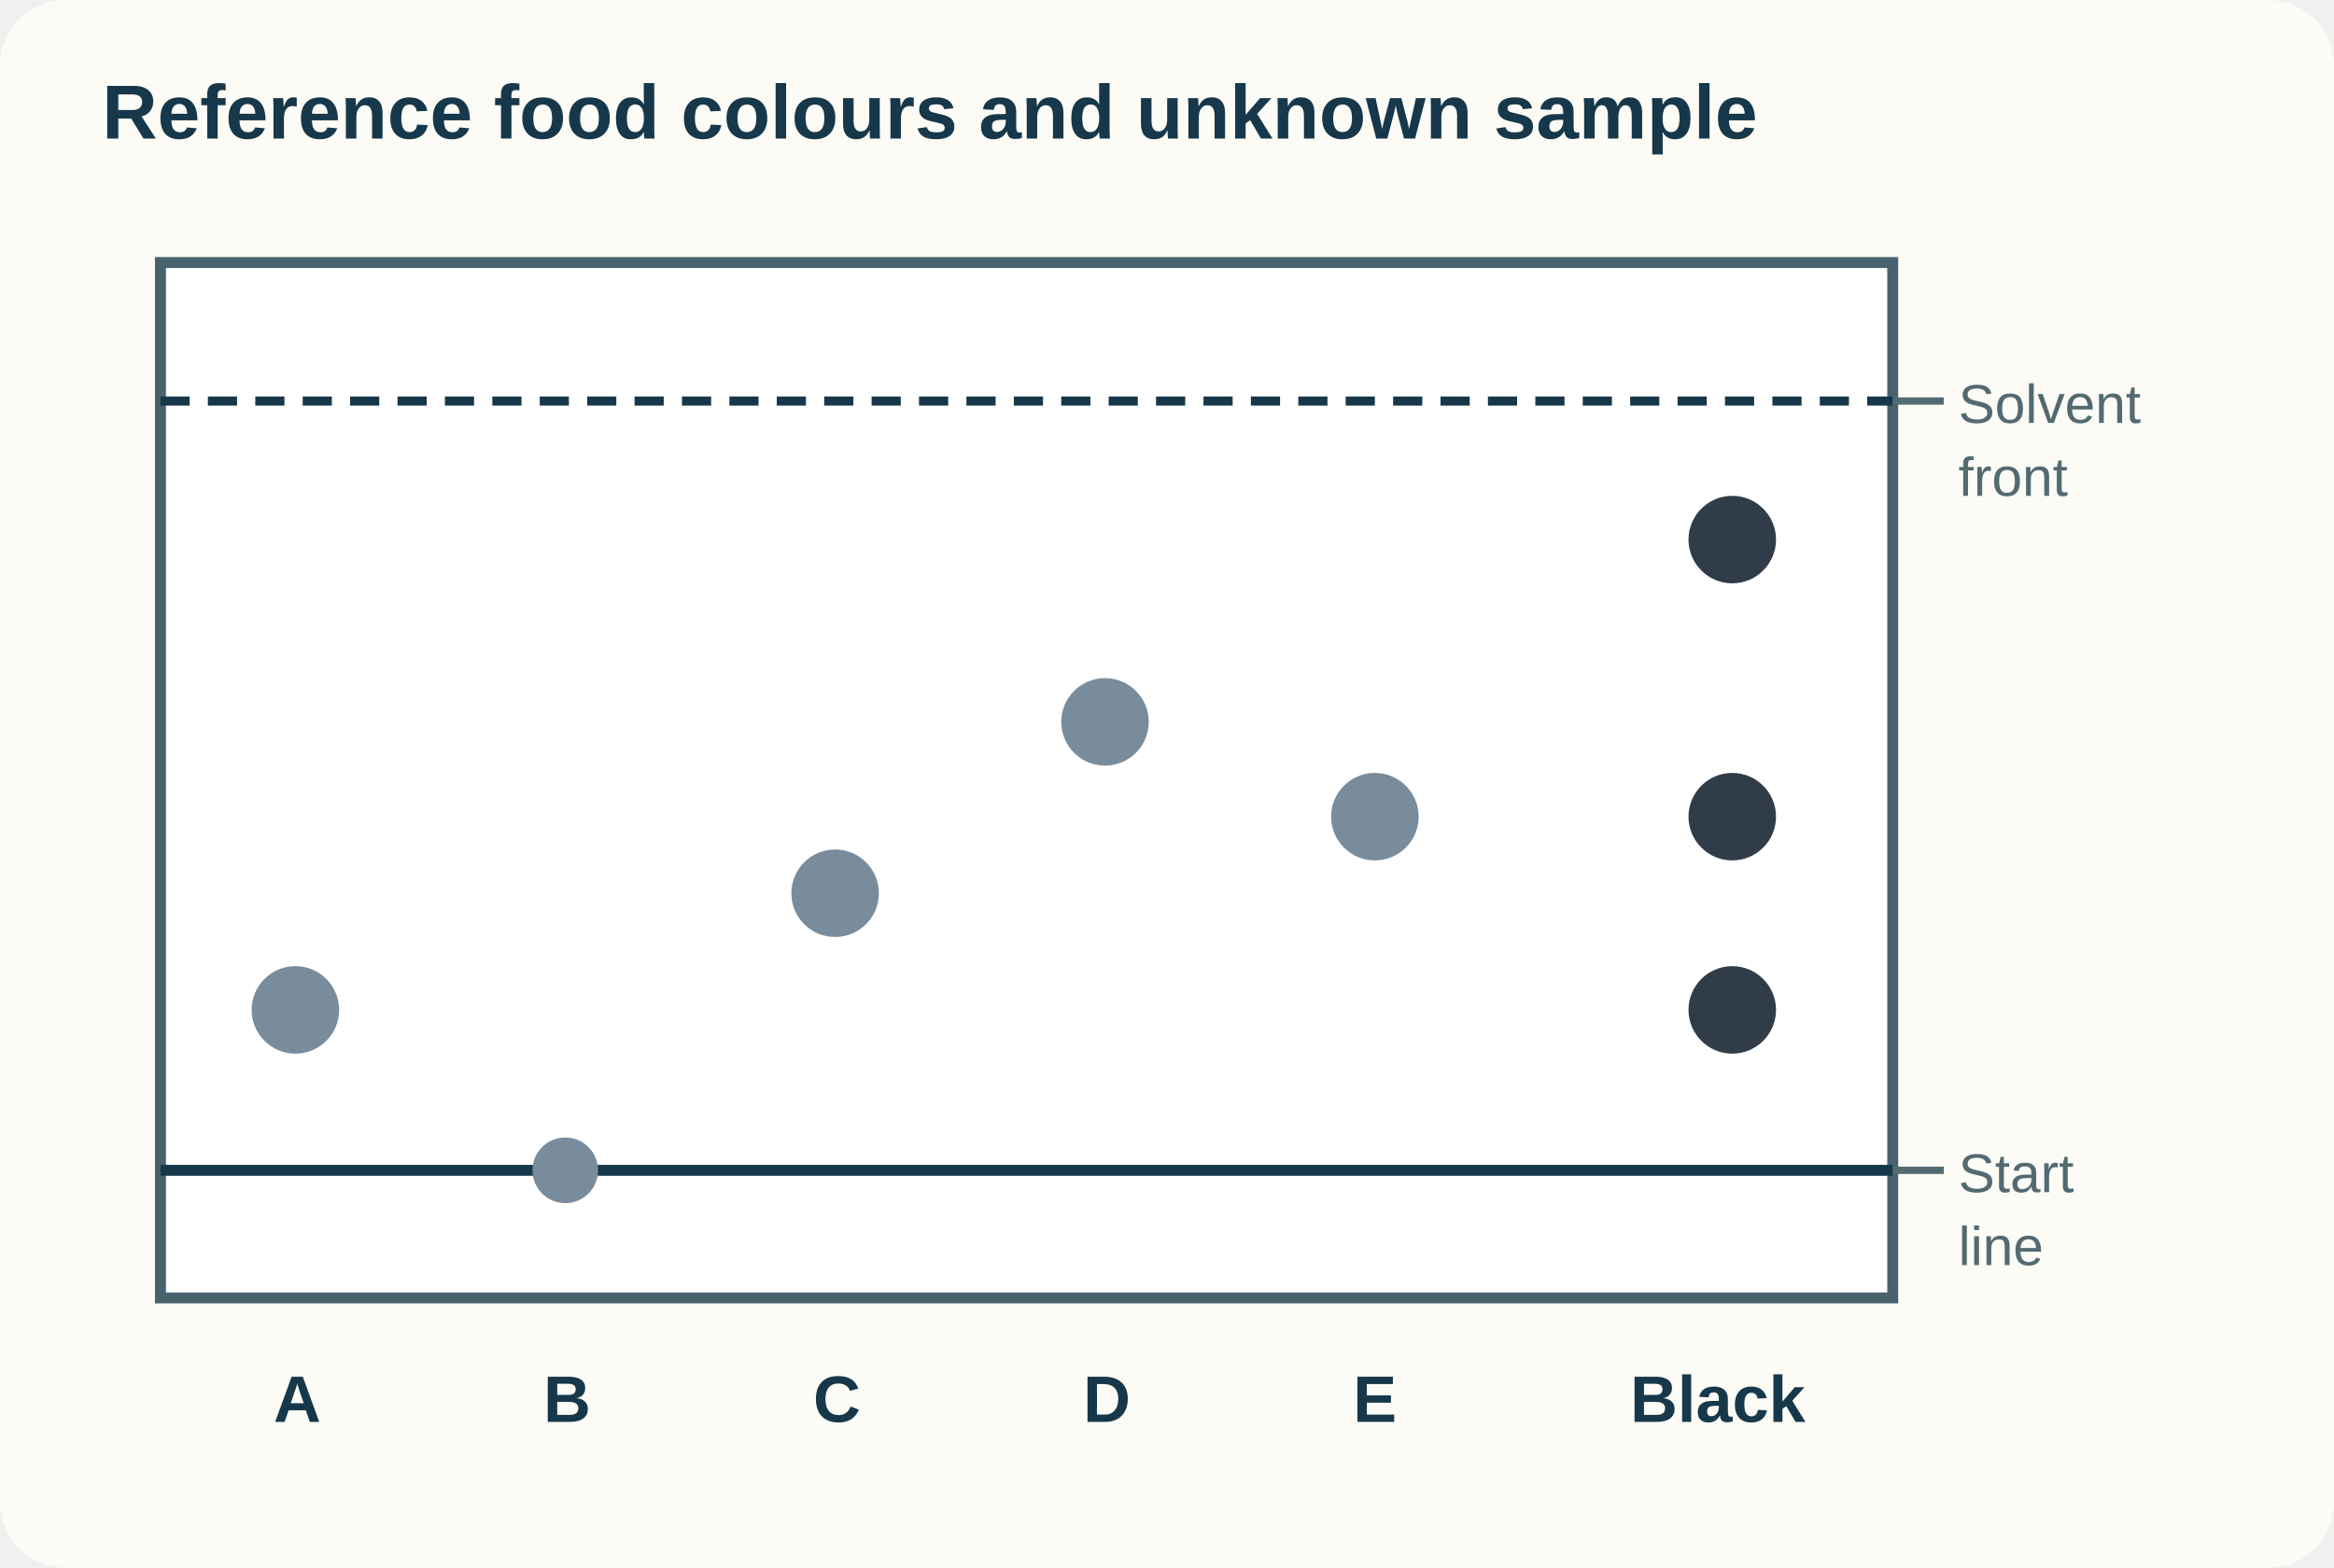
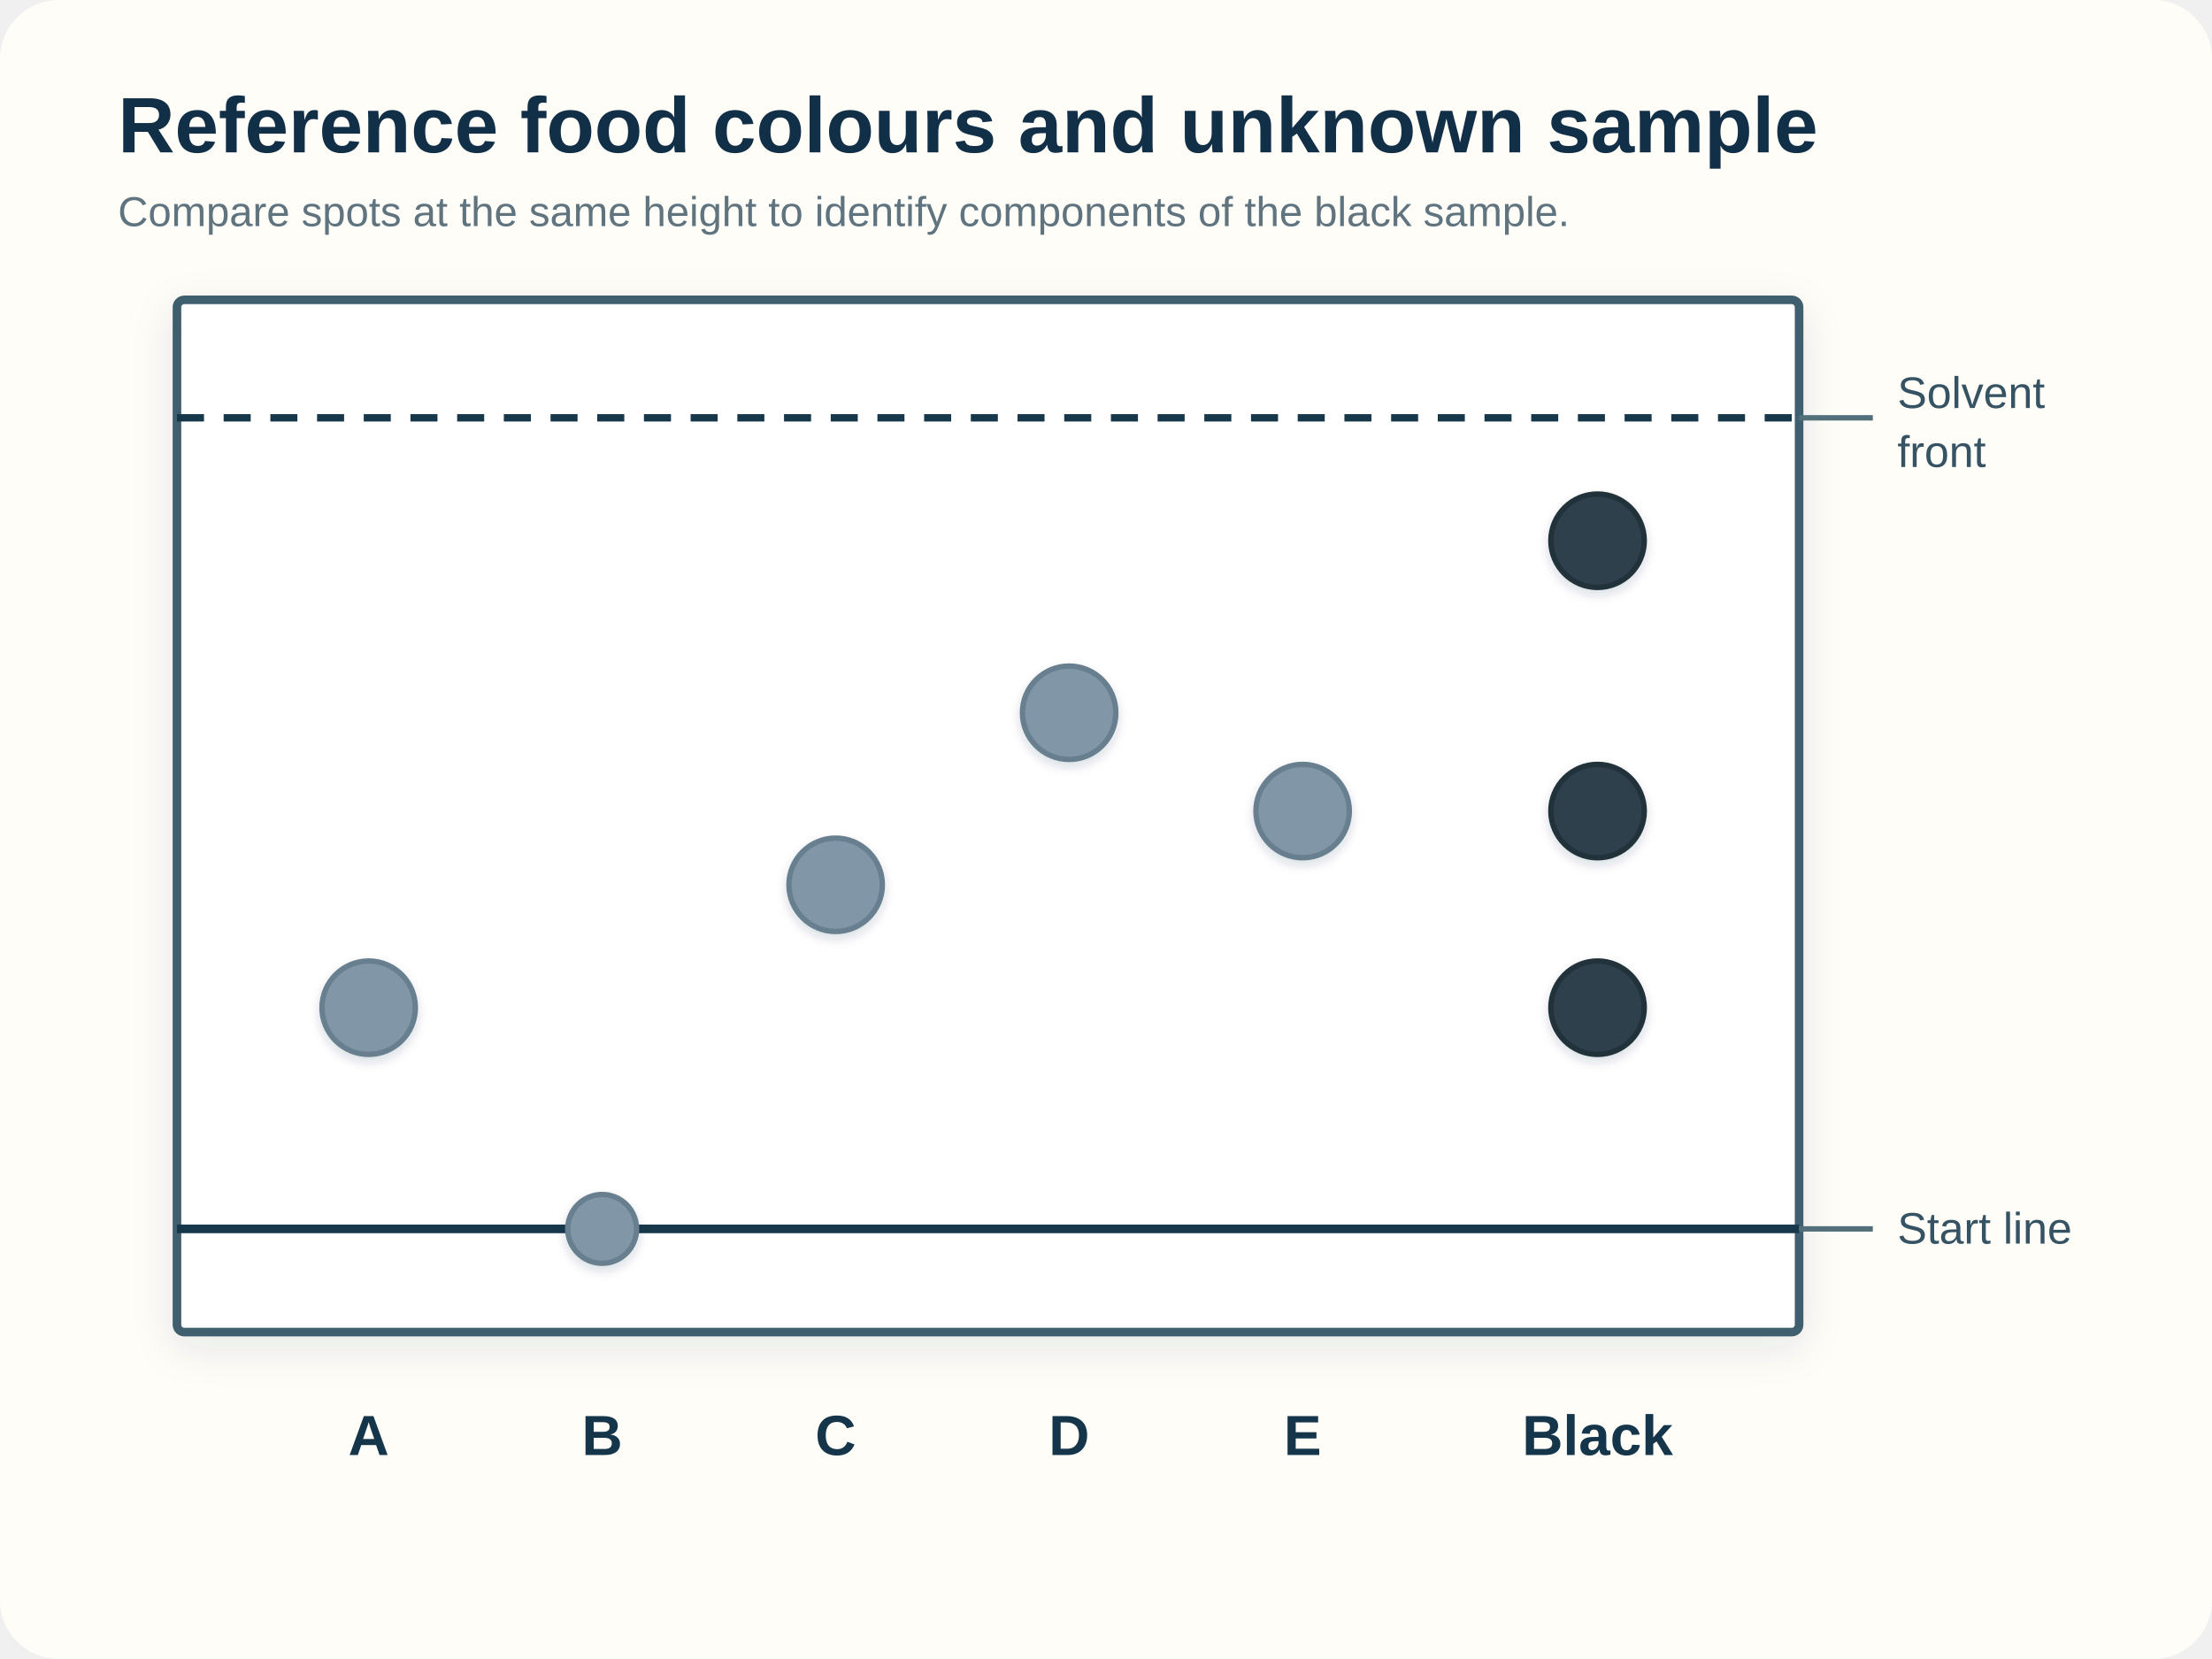
- <svg xmlns="http://www.w3.org/2000/svg" viewBox="0 0 640 430" role="img" aria-labelledby="title desc">
-   <rect width="640" height="430" rx="18" fill="#fcfbf6" />
-   <text x="28" y="38" fill="#17384a" font-family="Arial,sans-serif" font-weight="700" font-size="21">Reference food colours and unknown sample</text>
-   <rect x="44" y="72" width="475" height="284" fill="#fff" stroke="#49636e" stroke-width="3" />
-   <path d="M44 110h475" stroke="#17384a" stroke-width="2.5" stroke-dasharray="8 5" />
-   <path d="M44 321h475" stroke="#17384a" stroke-width="3" />
-   <g fill="#788c9c">
-     <circle cx="81" cy="277" r="12" />
-     <circle cx="155" cy="321" r="9" />
-     <circle cx="229" cy="245" r="12" />
-     <circle cx="303" cy="198" r="12" />
-     <circle cx="377" cy="224" r="12" />
+ <svg xmlns="http://www.w3.org/2000/svg" viewBox="0 0 900 675" role="img" aria-labelledby="title desc">
+   <defs>
+     <filter id="paperShadow" x="-10%" y="-10%" width="120%" height="130%">
+       <feDropShadow dx="0" dy="5" stdDeviation="8" flood-color="#17384a" flood-opacity="0.10" />
+     </filter>
+     <filter id="spotShadow" x="-35%" y="-35%" width="170%" height="170%">
+       <feDropShadow dx="0" dy="2" stdDeviation="2.2" flood-color="#17384a" flood-opacity="0.16" />
+     </filter>
+   </defs>
+   <rect width="900" height="675" rx="24" fill="#fffdf8" />
+   <text x="48" y="62" fill="#112f46" font-family="Arial,Helvetica,sans-serif" font-weight="700" font-size="32">Reference food colours and unknown sample</text>
+   <text x="48" y="92" fill="#60747f" font-family="Arial,Helvetica,sans-serif" font-size="17">Compare spots at the same height to identify components of the black sample.</text>
+   <g filter="url(#paperShadow)">
+     <rect x="72" y="122" width="660" height="420" rx="3" fill="#ffffff" stroke="#3f5f6e" stroke-width="3.5" />
  </g>
-   <g fill="#303d49">
-     <circle cx="475" cy="277" r="12" />
-     <circle cx="475" cy="224" r="12" />
-     <circle cx="475" cy="148" r="12" />
+   <line x1="72" y1="170" x2="732" y2="170" stroke="#17384a" stroke-width="3" stroke-dasharray="11 8" />
+   <line x1="72" y1="500" x2="732" y2="500" stroke="#17384a" stroke-width="3.5" />
+   <g filter="url(#spotShadow)">
+     <circle cx="150" cy="410" r="19" fill="#8197a7" stroke="#687f90" stroke-width="2.2" />
+     <circle cx="245" cy="500" r="14" fill="#8197a7" stroke="#687f90" stroke-width="2.2" />
+     <circle cx="340" cy="360" r="19" fill="#8197a7" stroke="#687f90" stroke-width="2.2" />
+     <circle cx="435" cy="290" r="19" fill="#8197a7" stroke="#687f90" stroke-width="2.2" />
+     <circle cx="530" cy="330" r="19" fill="#8197a7" stroke="#687f90" stroke-width="2.2" />
+     <circle cx="650" cy="410" r="19" fill="#2f3f4c" stroke="#22303b" stroke-width="2.2" />
+     <circle cx="650" cy="330" r="19" fill="#2f3f4c" stroke="#22303b" stroke-width="2.2" />
+     <circle cx="650" cy="220" r="19" fill="#2f3f4c" stroke="#22303b" stroke-width="2.2" />
  </g>
-   <g fill="#17384a" font-family="Arial,sans-serif" font-size="18" font-weight="700">
-     <text x="75" y="390">A</text>
-     <text x="149" y="390">B</text>
-     <text x="223" y="390">C</text>
-     <text x="297" y="390">D</text>
-     <text x="371" y="390">E</text>
-     <text x="447" y="390">Black</text>
+   <g fill="#15364a" font-family="Arial,Helvetica,sans-serif" font-size="23" font-weight="700" text-anchor="middle">
+     <text x="150" y="592">A</text>
+     <text x="245" y="592">B</text>
+     <text x="340" y="592">C</text>
+     <text x="435" y="592">D</text>
+     <text x="530" y="592">E</text>
+     <text x="650" y="592">Black</text>
  </g>
-   <path d="M519 110h14 M519 321h14" stroke="#536a71" stroke-width="2" />
-   <g fill="#536a71" font-family="Arial,sans-serif" font-size="15">
-     <text x="537" y="116">Solvent</text>
-     <text x="537" y="136">front</text>
-     <text x="537" y="327">Start</text>
-     <text x="537" y="347">line</text>
+   <g stroke="#536f7a" stroke-width="2.2" fill="none">
+     <line x1="732" y1="170" x2="762" y2="170" />
+     <line x1="732" y1="500" x2="762" y2="500" />
+   </g>
+   <g fill="#365363" font-family="Arial,Helvetica,sans-serif" font-size="18">
+     <text x="772" y="166">Solvent</text>
+     <text x="772" y="190">front</text>
+     <text x="772" y="506">Start line</text>
  </g>
</svg>
